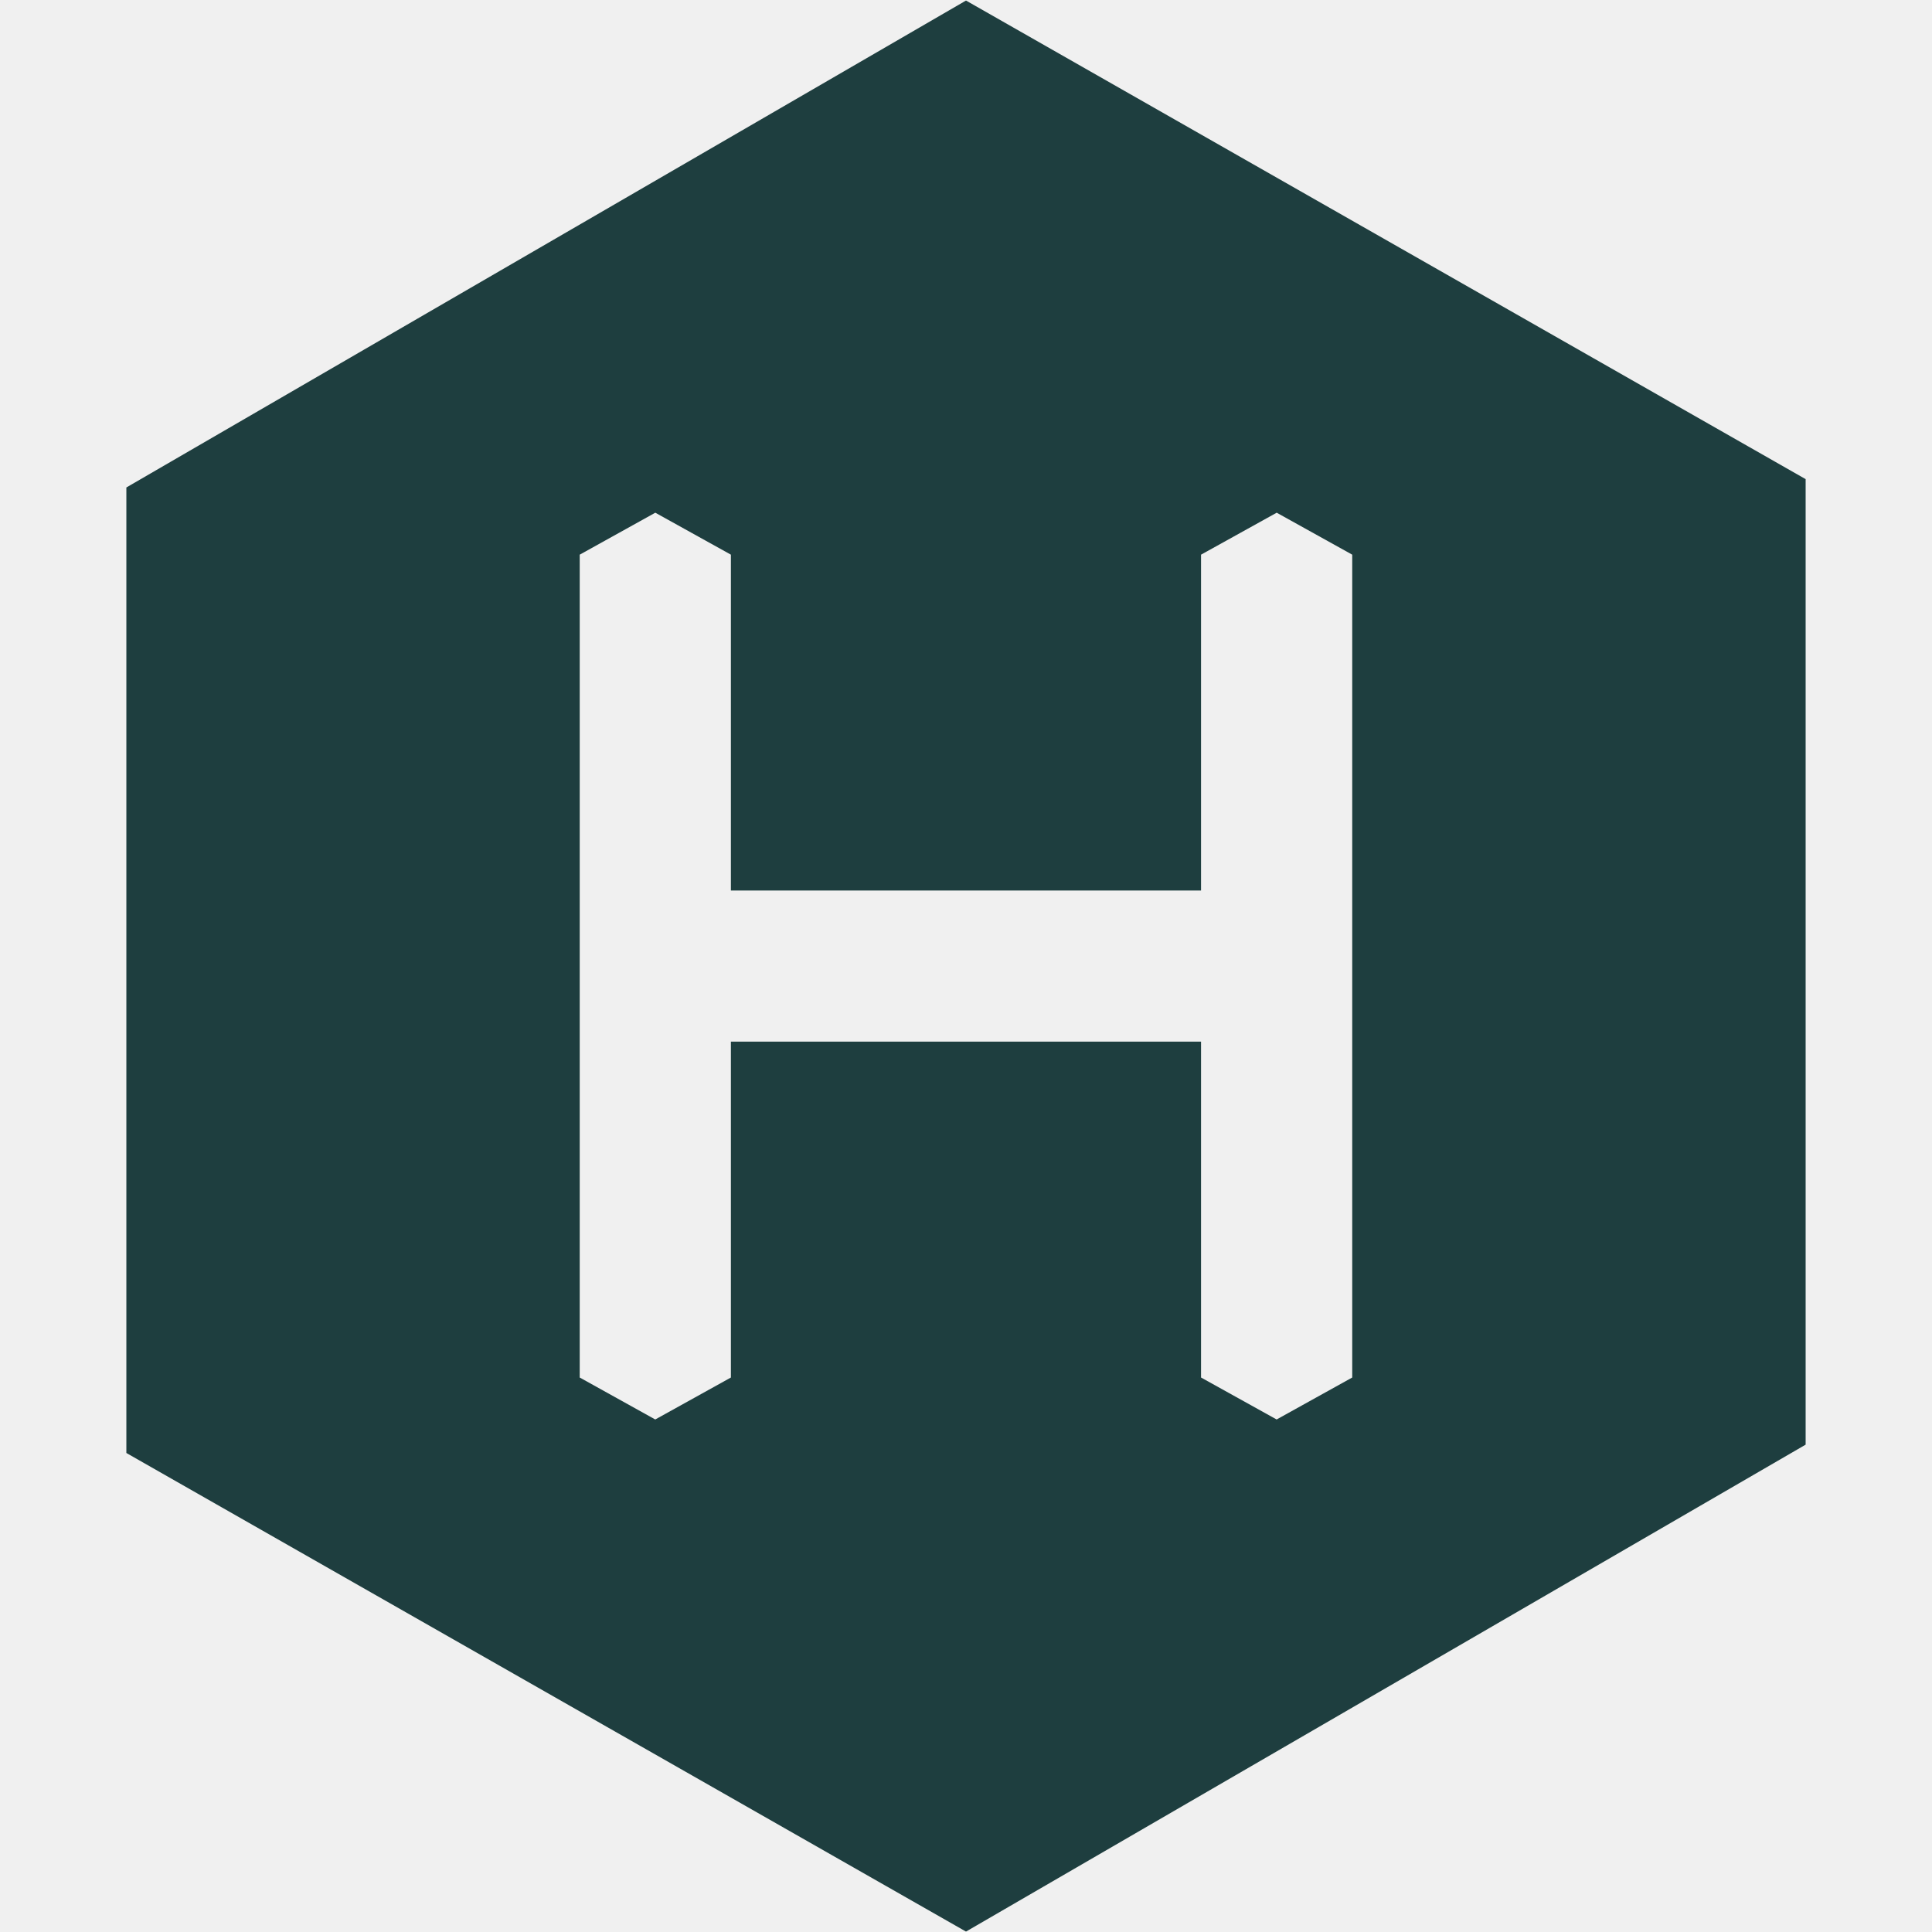
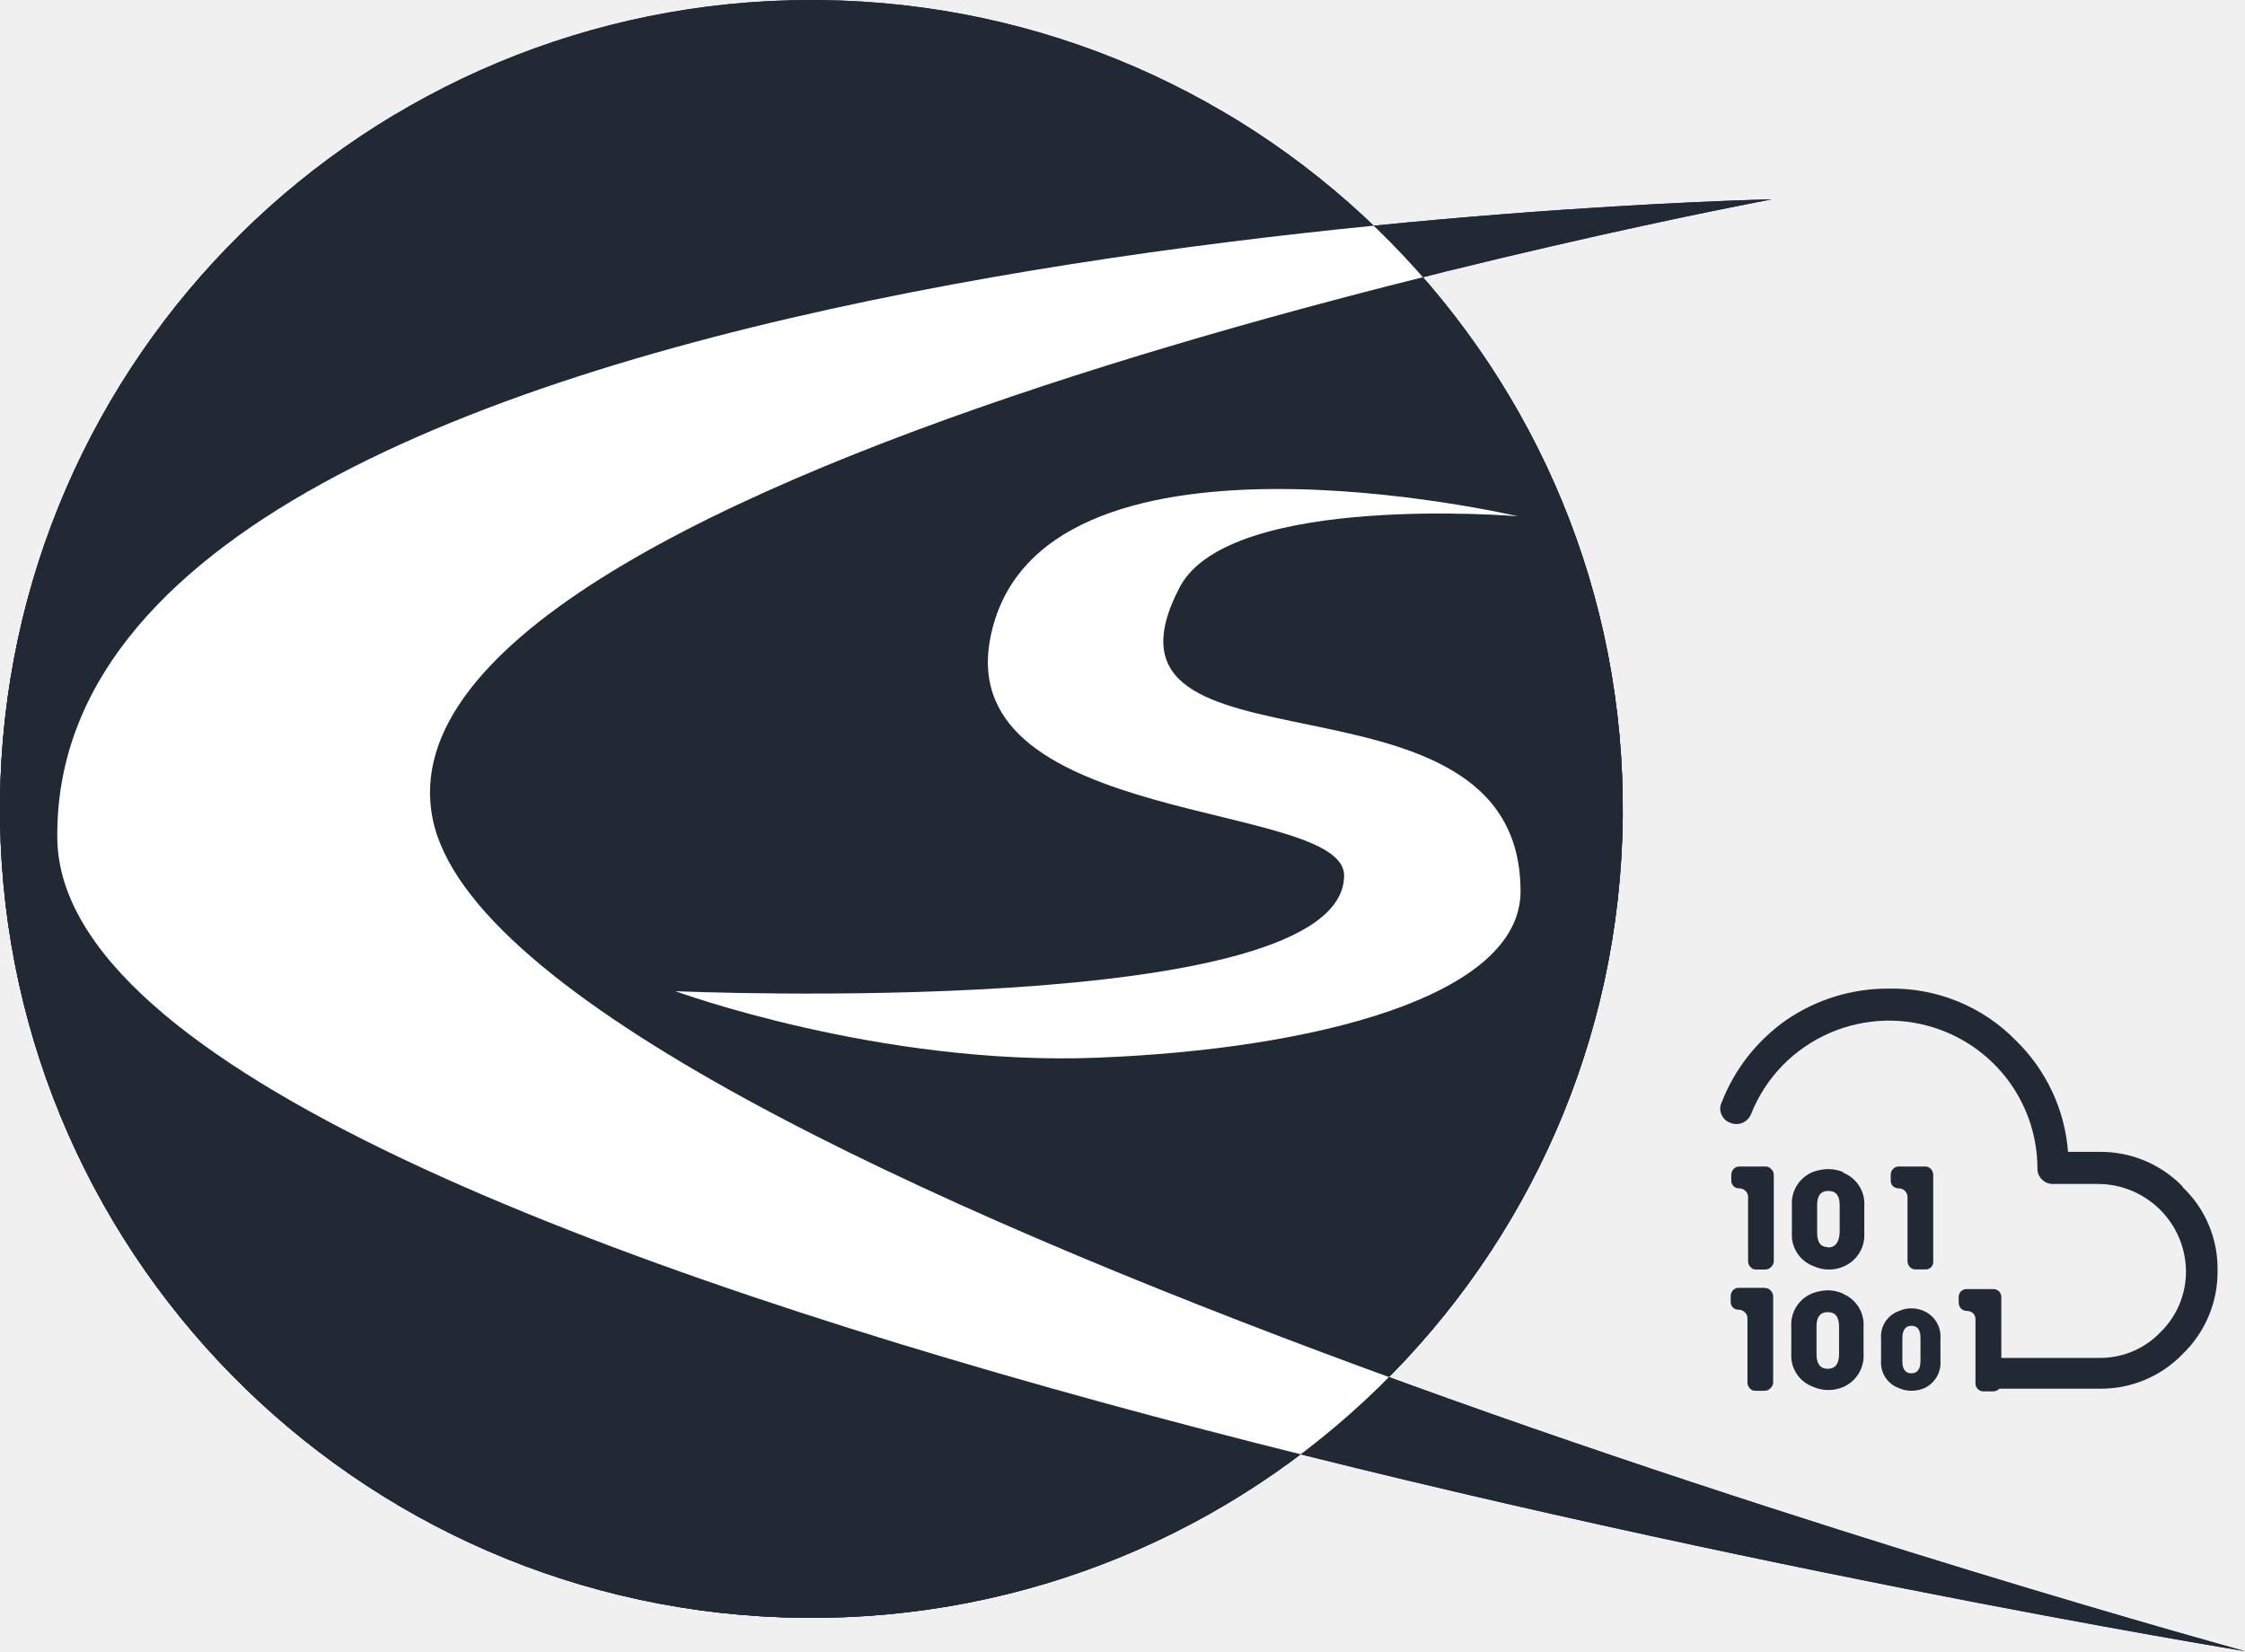
- <svg xmlns="http://www.w3.org/2000/svg" t="1542379931426" class="icon" style="" viewBox="0 0 1024 1024" version="1.1" p-id="1734" width="128" height="128">
+ <svg xmlns="http://www.w3.org/2000/svg" xmlns:xlink="http://www.w3.org/1999/xlink" width="174px" height="128px" viewBox="0 0 174 128" version="1.1">
  <defs>
-     <style type="text/css" />
+     <path d="M0.003,62.084 C-0.343,96.716 27.532,125.069 62.262,125.413 L62.262,125.413 C96.992,125.758 125.427,97.963 125.772,63.332 L125.772,63.332 C126.119,28.701 98.243,0.347 63.514,0.003 L63.514,0.003 C63.299,0 63.087,0 62.874,0 L62.874,0 C28.436,0 0.346,27.666 0.003,62.084 L0.003,62.084 Z" id="path-1" />
+     <path d="M0.003,62.085 C-0.343,96.717 27.532,125.07 62.262,125.414 L62.262,125.414 C96.992,125.759 125.427,97.964 125.772,63.333 L125.772,63.333 C126.119,28.702 98.243,0.348 63.514,0.004 L63.514,0.004 C63.299,0.002 63.087,0 62.873,0 L62.873,0 C28.436,0.002 0.346,27.667 0.003,62.085 L0.003,62.085 Z" id="path-3" />
+     <path d="M0.002,49.554 C0.448,84.977 169.56,112.546 169.56,112.546 L169.56,112.546 C169.56,112.546 34.654,75.636 29.092,48.02 L29.092,48.02 C23.53,20.404 132.877,0 132.877,0 L132.877,0 C132.877,0 -0.596,2.678 0.002,49.554 L0.002,49.554 Z" id="path-5" />
+     <path d="M0.002,49.554 C0.448,84.977 169.56,112.546 169.56,112.546 L169.56,112.546 C169.56,112.546 34.654,75.636 29.092,48.02 L29.092,48.02 C23.53,20.404 132.877,0 132.877,0 L132.877,0 C132.877,0 -0.596,2.678 0.002,49.554" id="path-7" />
  </defs>
-   <path d="M512 0.288L66.976 258.368v511.744L512 1023.776l445.024-258.08V253.952L512 0.288z m204.704 729.824l-40.064 22.24-40.064-22.24v-178.016h-249.184v178.016l-40.096 22.24-40.032-22.24V293.984l40.064-22.24 40.064 22.24v178.016h249.184V293.984l40.096-22.24 40.032 22.24v436.128z" fill="#1e3e3f" p-id="1735" />
+   <g id="页面-1" stroke="none" stroke-width="1" fill="none" fill-rule="evenodd">
+     <g id="编组备份">
+       <g id="编组" transform="translate(0, 0.000946)">
+         <mask id="mask-2" fill="white">
+           <use xlink:href="#path-1" />
+         </mask>
+         <g id="Clip-2" />
+         <polygon id="Fill-1" fill="#202934" mask="url(#mask-2)" points="-0.17 125.576 125.947 125.576 125.947 -0.163 -0.17 -0.163" />
+       </g>
+       <g id="编组" transform="translate(0, -0)">
+         <mask id="mask-4" fill="white">
+           <use xlink:href="#path-3" />
+         </mask>
+         <g id="Clip-4" />
+         <polygon id="Fill-3" fill="#202934" mask="url(#mask-4)" points="-0.17 125.577 125.947 125.577 125.947 116.596 -0.17 116.596" />
+         <polygon id="Fill-5" fill="#202934" mask="url(#mask-4)" points="-0.17 116.596 125.947 116.596 125.947 107.614 -0.17 107.614" />
+         <polygon id="Fill-6" fill="#202934" mask="url(#mask-4)" points="-0.17 107.614 125.947 107.614 125.947 98.633 -0.17 98.633" />
+         <polygon id="Fill-7" fill="#202934" mask="url(#mask-4)" points="-0.17 98.633 125.947 98.633 125.947 89.652 -0.17 89.652" />
+         <polygon id="Fill-8" fill="#202934" mask="url(#mask-4)" points="-0.17 89.652 125.947 89.652 125.947 80.67 -0.17 80.67" />
+         <polygon id="Fill-9" fill="#202934" mask="url(#mask-4)" points="-0.17 80.67 125.947 80.67 125.947 71.689 -0.17 71.689" />
+         <polygon id="Fill-10" fill="#202934" mask="url(#mask-4)" points="-0.17 71.689 125.947 71.689 125.947 62.708 -0.17 62.708" />
+         <polygon id="Fill-11" fill="#202934" mask="url(#mask-4)" points="-0.17 62.708 125.947 62.708 125.947 53.726 -0.17 53.726" />
+         <polygon id="Fill-12" fill="#202934" mask="url(#mask-4)" points="-0.17 53.726 125.947 53.726 125.947 44.745 -0.17 44.745" />
+         <polygon id="Fill-13" fill="#202934" mask="url(#mask-4)" points="-0.17 44.745 125.947 44.745 125.947 35.764 -0.17 35.764" />
+         <polygon id="Fill-14" fill="#202934" mask="url(#mask-4)" points="-0.17 35.764 125.947 35.764 125.947 26.782 -0.17 26.782" />
+         <polygon id="Fill-15" fill="#202934" mask="url(#mask-4)" points="-0.17 26.782 125.947 26.782 125.947 17.801 -0.17 17.801" />
+         <polygon id="Fill-16" fill="#202934" mask="url(#mask-4)" points="-0.17 17.801 125.947 17.801 125.947 8.82 -0.17 8.82" />
+         <polygon id="Fill-17" fill="#202934" mask="url(#mask-4)" points="-0.17 125.577 125.947 125.577 125.947 -0.162 -0.17 -0.162" />
+       </g>
+       <g id="编组" transform="translate(4.440161, 15.45381)">
+         <mask id="mask-6" fill="white">
+           <use xlink:href="#path-5" />
+         </mask>
+         <g id="Clip-19" />
+         <polygon id="Fill-18" fill="#0F3A59" mask="url(#mask-6)" points="-0.169 112.707 169.721 112.707 169.721 101.426 -0.169 101.426" />
+         <polygon id="Fill-20" fill="#11395C" mask="url(#mask-6)" points="-0.169 101.426 169.721 101.426 169.721 90.135 -0.169 90.135" />
+         <polygon id="Fill-21" fill="#12385E" mask="url(#mask-6)" points="-0.169 90.135 169.721 90.135 169.721 78.845 -0.169 78.845" />
+         <polygon id="Fill-22" fill="#143760" mask="url(#mask-6)" points="-0.169 78.845 169.721 78.845 169.721 67.564 -0.169 67.564" />
+         <polygon id="Fill-23" fill="#153563" mask="url(#mask-6)" points="-0.169 67.564 169.721 67.564 169.721 56.273 -0.169 56.273" />
+         <polygon id="Fill-24" fill="#173465" mask="url(#mask-6)" points="-0.169 56.273 169.721 56.273 169.721 44.983 -0.169 44.983" />
+         <polygon id="Fill-25" fill="#183267" mask="url(#mask-6)" points="-0.169 44.983 169.721 44.983 169.721 33.692 -0.169 33.692" />
+         <polygon id="Fill-26" fill="#19316A" mask="url(#mask-6)" points="-0.169 33.692 169.721 33.692 169.721 22.411 -0.169 22.411" />
+         <polygon id="Fill-27" fill="#1A2F6C" mask="url(#mask-6)" points="-0.169 22.411 169.721 22.411 169.721 11.12 -0.169 11.12" />
+         <polygon id="Fill-28" fill="#1B2E6E" mask="url(#mask-6)" points="-0.169 11.12 169.721 11.12 169.721 -0.17 -0.169 -0.17" />
+       </g>
+       <path d="M137.317,15.454 C137.317,15.454 3.844,18.132 4.442,65.007 C4.888,100.431 174,128 174,128 C174,128 39.094,91.09 33.532,63.474 C27.971,35.858 137.317,15.454 137.317,15.454" id="Fill-29" fill="#202934" />
+       <g id="编组" transform="translate(4.440161, 15.45381)">
+         <mask id="mask-8" fill="white">
+           <use xlink:href="#path-7" />
+         </mask>
+         <g id="Clip-32" />
+         <path d="M-4.437,46.631 C-4.092,12 24.342,-15.795 59.073,-15.451 C93.803,-15.106 121.678,13.248 121.332,47.879 C120.986,82.51 92.552,110.305 57.822,109.961 C23.091,109.616 -4.783,81.263 -4.437,46.631" id="Fill-31" fill="#FFFFFF" mask="url(#mask-8)" />
+       </g>
+       <g id="编组" transform="translate(52.34356, 37.90801)">
+         <path d="M65.299,2.114 C65.299,2.114 27.809,-6.697 24.392,11.654 C21.706,26.172 51.831,24.156 51.831,29.958 C51.831,41.191 0,38.929 0,38.929 C0,38.929 15.831,44.74 32.659,44.087 C49.486,43.434 65.507,39.355 65.507,31.188 C65.507,12.459 30.827,23.399 39.094,7.604 C42.995,0.241 65.299,2.114 65.299,2.114" id="Fill-33" fill="#FFFFFF" />
+         <path d="M116.797,54.044 C115.102,52.313 112.769,51.352 110.343,51.384 L107.942,51.384 C107.689,48.113 106.252,45.045 103.899,42.753 C101.316,40.108 97.748,38.65 94.047,38.731 C91.207,38.712 88.43,39.565 86.093,41.172 C83.829,42.761 82.088,44.985 81.092,47.561 C80.944,47.859 80.944,48.209 81.092,48.507 C81.217,48.801 81.462,49.029 81.766,49.132 C82.069,49.26 82.411,49.26 82.715,49.132 C83.003,49.005 83.233,48.776 83.36,48.488 C85.684,42.592 92.361,39.691 98.273,42.009 C102.671,43.732 105.563,47.96 105.569,52.671 C105.559,52.992 105.687,53.302 105.92,53.523 C106.143,53.754 106.453,53.881 106.774,53.873 L110.324,53.873 C114.045,53.92 117.046,56.921 117.082,60.63 C117.094,62.41 116.382,64.117 115.108,65.362 C113.872,66.655 112.153,67.378 110.362,67.359 L102.769,67.359 L102.769,62.675 C102.776,62.501 102.714,62.331 102.598,62.202 C102.468,62.078 102.294,62.013 102.114,62.022 L100.121,62.022 C99.942,62.013 99.767,62.078 99.637,62.202 C99.518,62.329 99.456,62.501 99.466,62.675 L99.466,63.072 C99.467,63.236 99.528,63.395 99.637,63.517 C99.762,63.65 99.938,63.723 100.121,63.716 C100.285,63.717 100.445,63.777 100.567,63.886 C100.701,64.006 100.774,64.179 100.767,64.359 L100.767,69.3 C100.756,69.476 100.822,69.648 100.947,69.773 C101.073,69.896 101.245,69.961 101.421,69.953 L102.114,69.953 C102.304,69.959 102.488,69.883 102.617,69.744 L110.372,69.744 C112.803,69.777 115.14,68.805 116.825,67.057 C118.583,65.359 119.562,63.014 119.53,60.574 C119.57,58.136 118.586,55.792 116.816,54.11 L116.797,54.044 Z M89.368,58.776 C88.779,58.776 88.495,58.425 88.495,57.649 L88.495,55.51 C88.495,54.772 88.779,54.413 89.368,54.413 C89.956,54.413 90.241,54.772 90.241,55.51 L90.241,57.659 C90.194,58.416 89.899,58.794 89.32,58.804 L89.368,58.776 Z M90.545,52.965 C90.178,52.809 89.785,52.726 89.387,52.719 C88.996,52.723 88.608,52.79 88.238,52.917 C87.146,53.322 86.454,54.398 86.54,55.558 L86.54,57.659 C86.463,58.804 87.155,59.862 88.238,60.252 C88.601,60.421 88.996,60.508 89.396,60.507 C89.809,60.512 90.217,60.425 90.592,60.252 C91.605,59.799 92.227,58.763 92.149,57.659 L92.149,55.615 C92.236,54.474 91.566,53.41 90.497,52.993 L90.545,52.965 Z M84.489,52.52 L82.487,52.52 C82.306,52.512 82.133,52.585 82.012,52.719 C81.903,52.841 81.842,53 81.841,53.163 L81.841,53.618 C81.84,53.777 81.9,53.93 82.012,54.044 C82.135,54.16 82.299,54.221 82.468,54.214 C82.646,54.213 82.818,54.285 82.942,54.413 C83.069,54.53 83.141,54.695 83.142,54.867 L83.142,59.854 C83.143,60.018 83.203,60.177 83.313,60.299 C83.416,60.43 83.573,60.507 83.74,60.507 L84.489,60.507 C84.66,60.501 84.821,60.425 84.936,60.299 C85.06,60.184 85.132,60.024 85.135,59.854 L85.135,53.163 C85.132,52.994 85.06,52.834 84.936,52.719 C84.823,52.591 84.66,52.519 84.489,52.52 Z M96.144,60.498 L96.847,60.498 C97.17,60.531 97.459,60.296 97.492,59.974 C97.496,59.934 97.496,59.894 97.492,59.854 L97.492,53.163 C97.491,53 97.431,52.841 97.321,52.719 C97.202,52.584 97.027,52.511 96.847,52.52 L94.844,52.52 C94.664,52.511 94.489,52.584 94.37,52.719 C94.26,52.841 94.2,53 94.199,53.163 L94.199,53.618 C94.197,53.777 94.258,53.93 94.37,54.044 C94.498,54.162 94.67,54.223 94.844,54.214 C95.016,54.219 95.179,54.29 95.3,54.413 C95.426,54.53 95.498,54.695 95.499,54.867 L95.499,59.854 C95.5,60.018 95.561,60.177 95.67,60.299 C95.789,60.434 95.964,60.507 96.144,60.498 L96.144,60.498 Z M95.803,68.552 C95.338,68.552 95.1,68.24 95.1,67.605 L95.1,65.817 C95.1,65.211 95.338,64.87 95.803,64.87 C96.268,64.87 96.505,65.164 96.505,65.817 L96.505,67.605 C96.496,68.24 96.268,68.552 95.793,68.552 L95.803,68.552 Z M96.752,63.716 C96.453,63.583 96.129,63.515 95.803,63.517 C95.475,63.512 95.152,63.58 94.854,63.716 C93.948,64.028 93.37,64.912 93.449,65.864 L93.449,67.558 C93.374,68.509 93.951,69.391 94.854,69.706 C95.152,69.84 95.475,69.908 95.803,69.905 C96.144,69.903 96.483,69.836 96.799,69.706 C97.626,69.322 98.126,68.465 98.052,67.558 L98.052,65.864 C98.123,64.944 97.601,64.081 96.752,63.716 L96.752,63.716 Z M89.32,68.202 C88.732,68.202 88.447,67.823 88.447,67.057 L88.447,64.918 C88.447,64.179 88.732,63.81 89.32,63.81 C89.909,63.81 90.194,64.179 90.194,64.918 L90.194,67.057 C90.194,67.823 89.899,68.202 89.32,68.202 L89.32,68.202 Z M90.497,62.372 C90.133,62.21 89.739,62.123 89.339,62.116 C88.948,62.125 88.56,62.195 88.191,62.325 C87.099,62.73 86.407,63.806 86.492,64.965 L86.492,67.009 C86.415,68.154 87.108,69.212 88.191,69.602 C88.941,69.93 89.795,69.93 90.545,69.602 C91.554,69.146 92.171,68.111 92.092,67.009 L92.092,64.965 C92.172,63.854 91.53,62.817 90.497,62.391 L90.497,62.372 Z M84.442,61.927 L82.439,61.927 C82.261,61.916 82.086,61.986 81.965,62.116 C81.856,62.242 81.795,62.404 81.794,62.571 L81.794,63.025 C81.793,63.184 81.854,63.336 81.965,63.451 C82.087,63.566 82.251,63.628 82.42,63.621 C82.599,63.62 82.771,63.692 82.895,63.82 C83.019,63.935 83.091,64.095 83.094,64.265 L83.094,69.262 C83.095,69.425 83.156,69.584 83.265,69.706 C83.369,69.834 83.527,69.907 83.692,69.905 L84.442,69.905 C84.614,69.903 84.776,69.827 84.888,69.697 C85.014,69.583 85.086,69.422 85.087,69.252 L85.087,62.627 C85.091,62.44 85.019,62.26 84.888,62.126 C84.772,62.004 84.611,61.936 84.442,61.937 L84.442,61.927 Z" id="Fill-35" fill="#202934" />
+       </g>
+     </g>
+   </g>
</svg>
